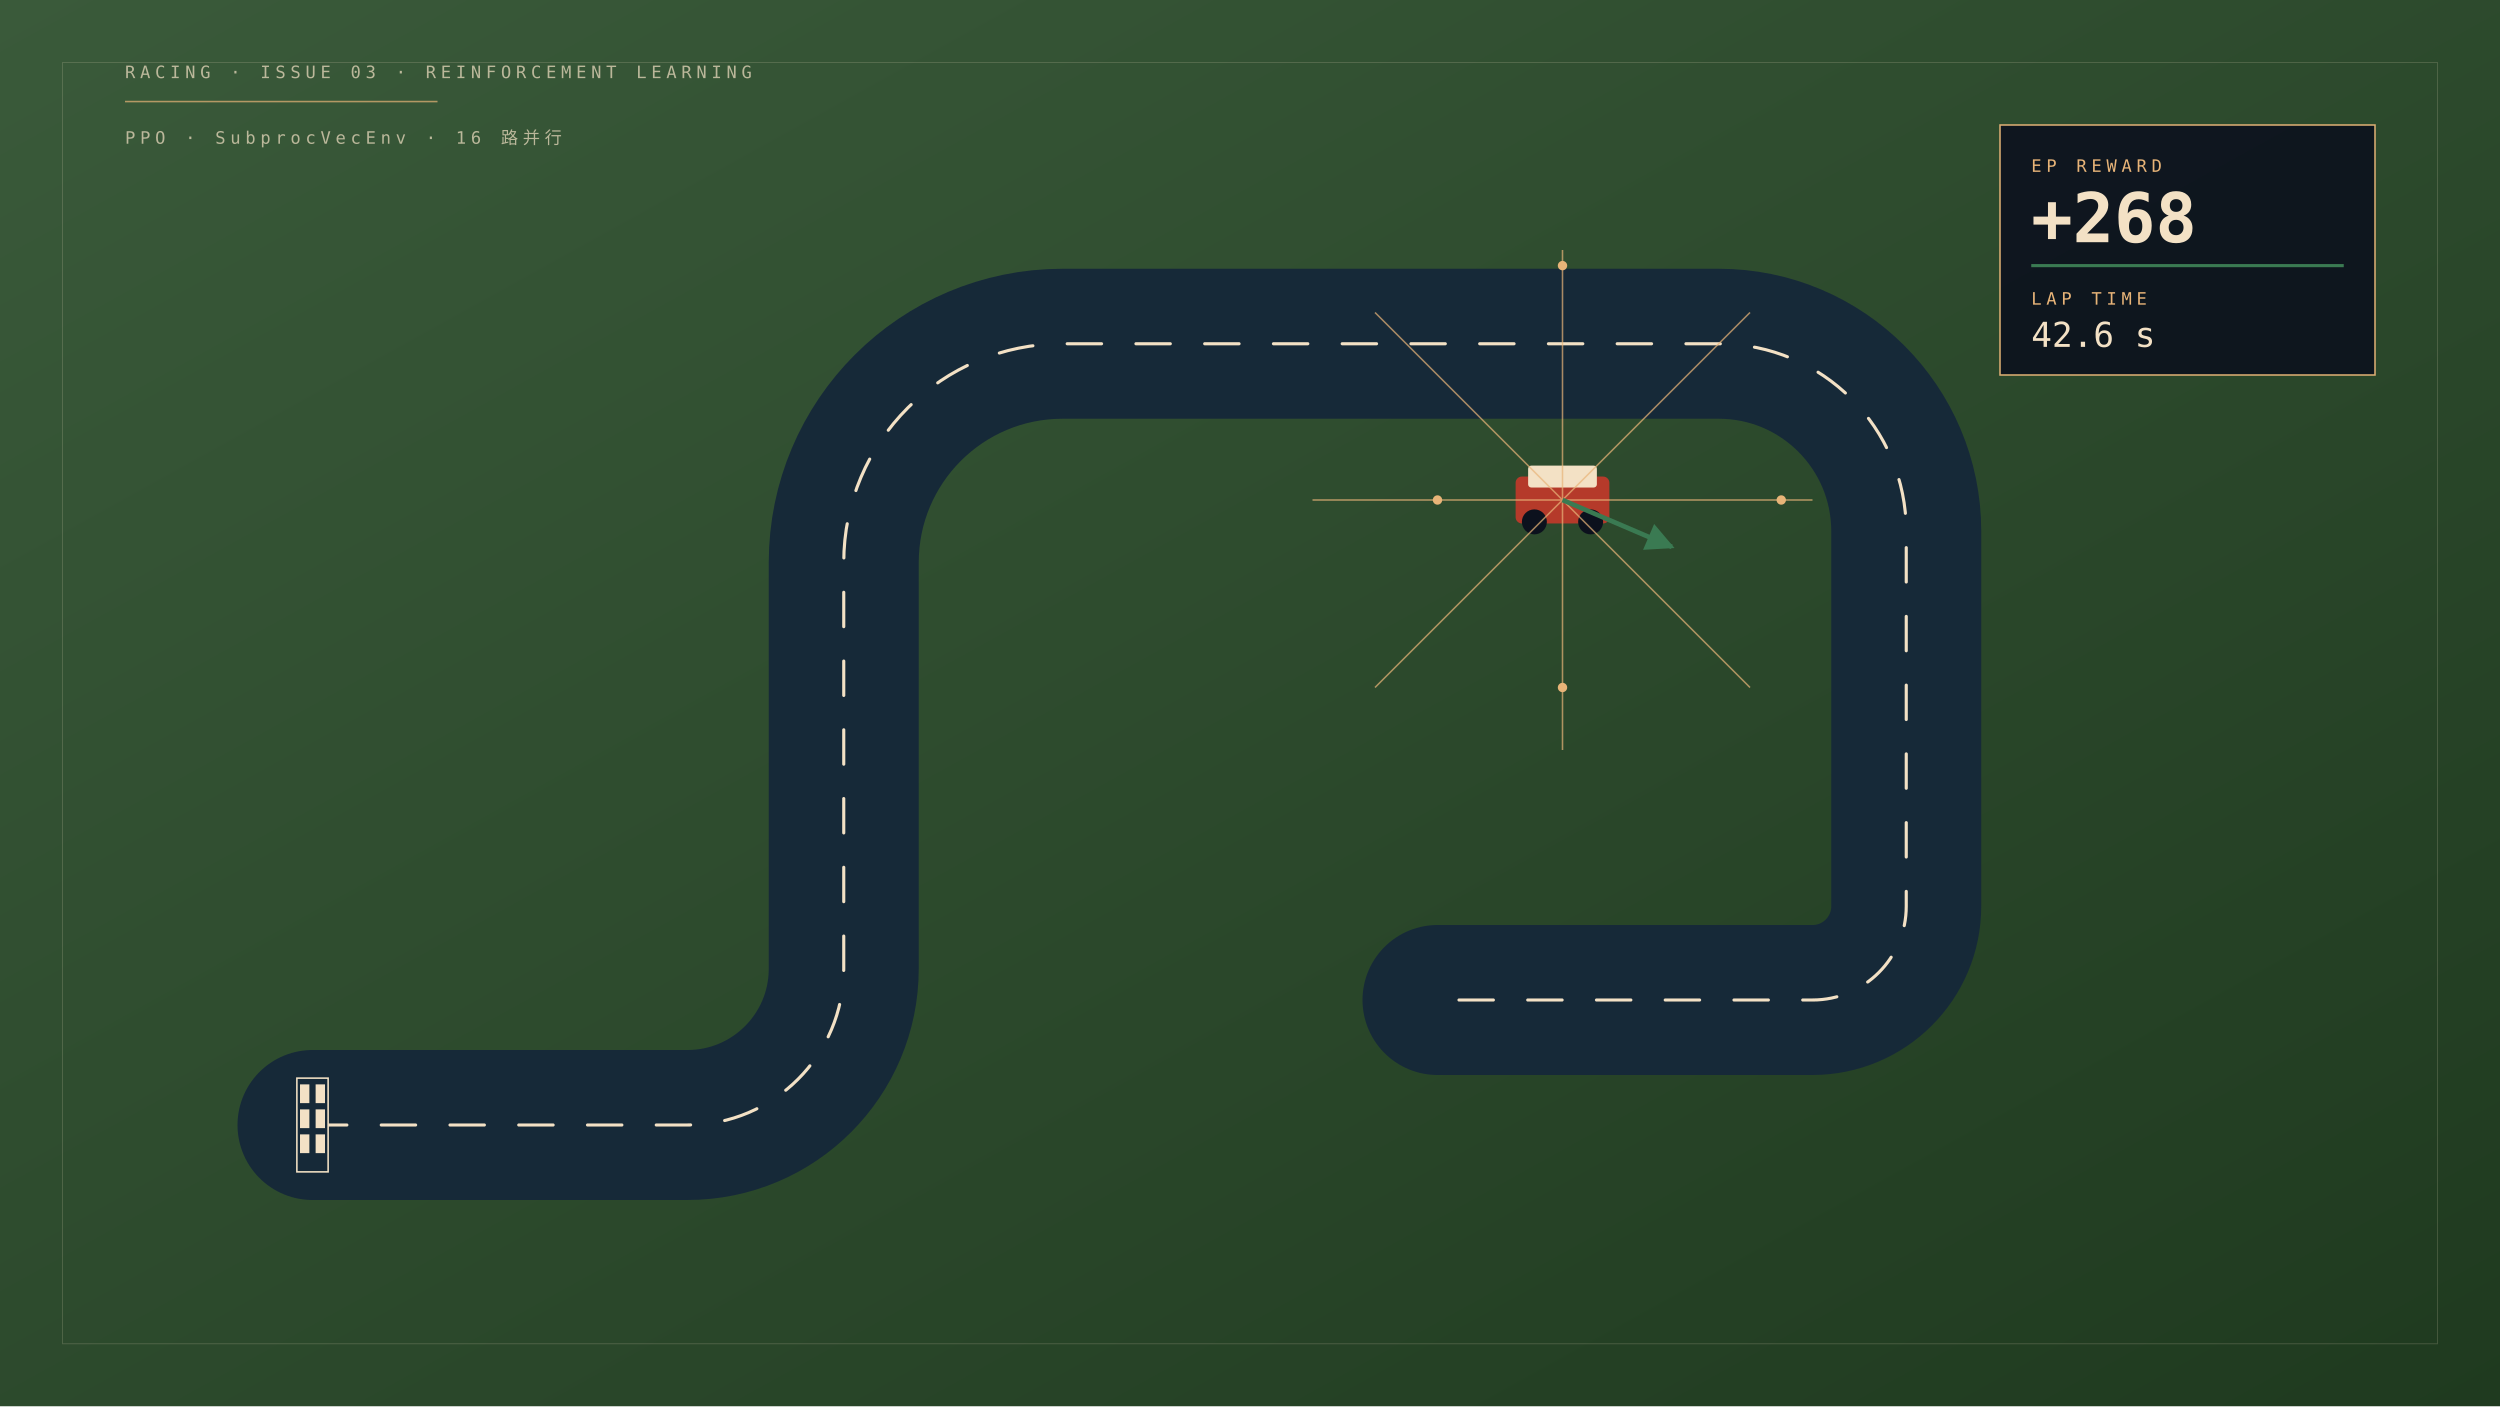
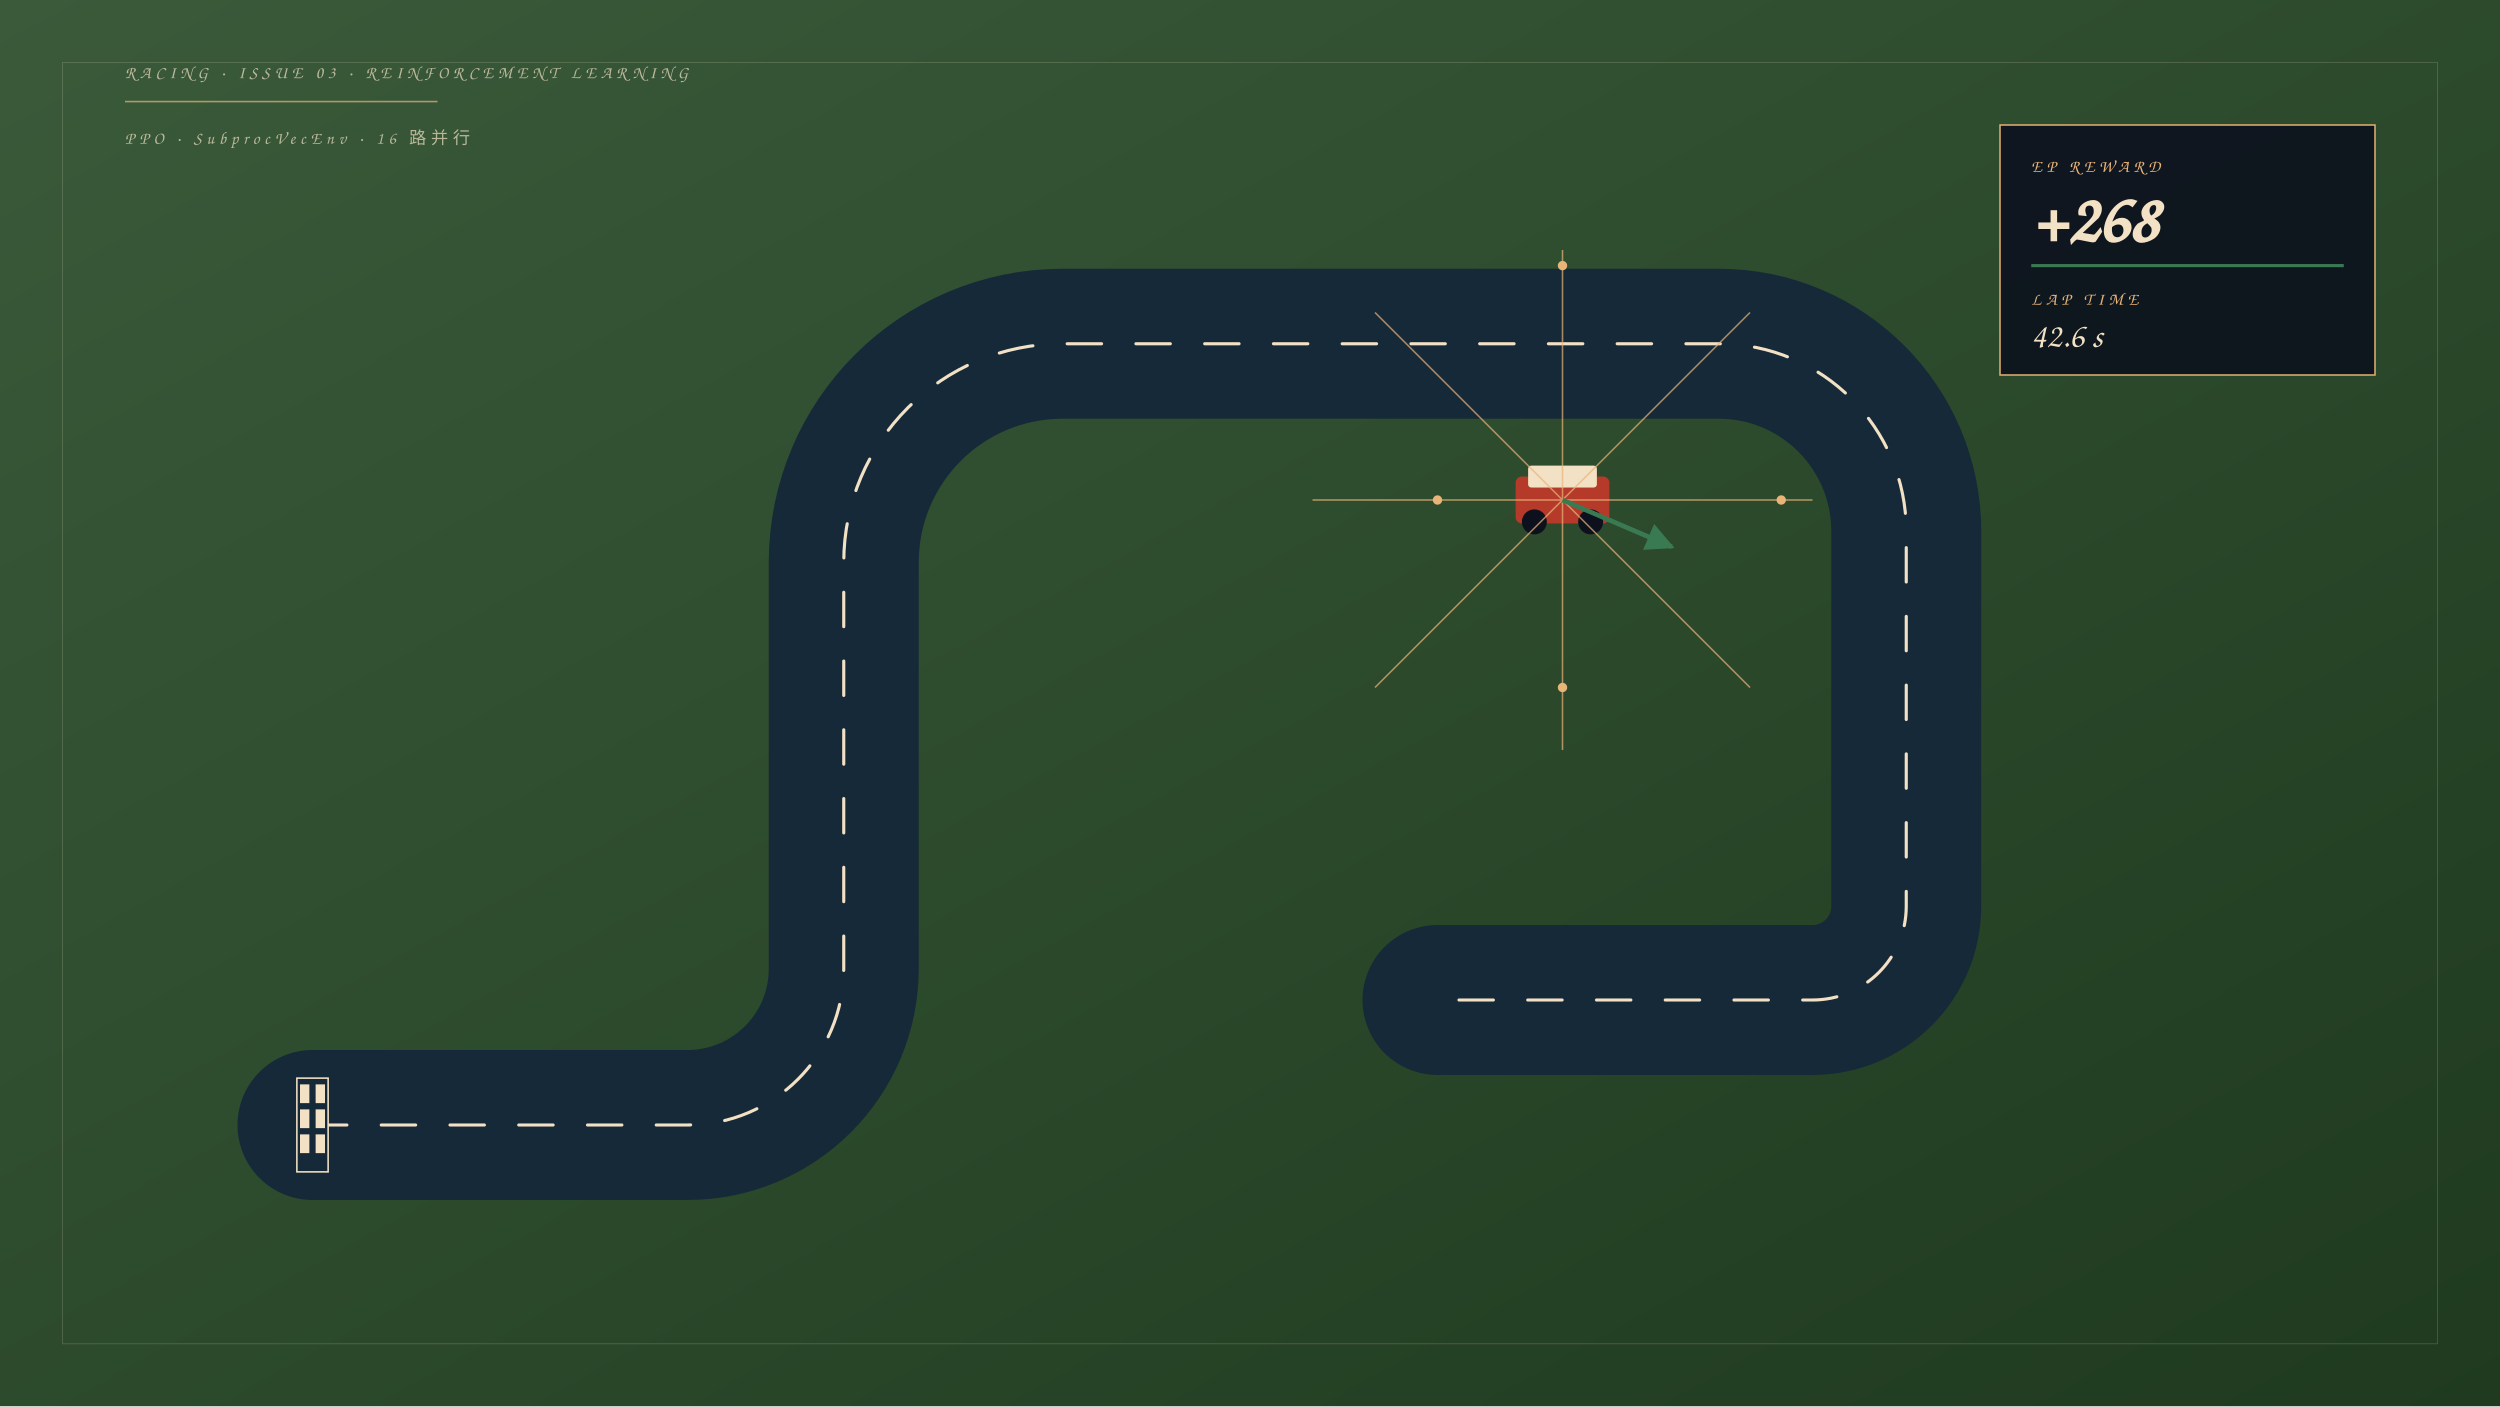
<svg xmlns="http://www.w3.org/2000/svg" viewBox="0 0 1600 900" width="1600" height="900">
  <defs>
    <linearGradient id="grass" x1="0%" y1="0%" x2="100%" y2="100%">
      <stop offset="0%" stop-color="#3a5a3a" />
      <stop offset="100%" stop-color="#1f3a1f" />
    </linearGradient>
  </defs>
  <rect width="1600" height="900" fill="url(#grass)" />
  <rect x="40" y="40" width="1520" height="820" fill="none" stroke="#f3e1c5" stroke-width="0.6" opacity="0.18" />
  <path d="M200 720 L440 720 A100 100 0 0 0 540 620 L540 360 A140 140 0 0 1 680 220 L1100 220 A120 120 0 0 1 1220 340 L1220 580 A60 60 0 0 1 1160 640 L920 640" fill="none" stroke="#162938" stroke-width="96" stroke-linecap="round" />
  <path d="M200 720 L440 720 A100 100 0 0 0 540 620 L540 360 A140 140 0 0 1 680 220 L1100 220 A120 120 0 0 1 1220 340 L1220 580 A60 60 0 0 1 1160 640 L920 640" fill="none" stroke="#f3e1c5" stroke-width="2" stroke-linecap="round" stroke-dasharray="22 22" />
  <g transform="translate(200,720)">
    <rect x="-10" y="-30" width="20" height="60" fill="#162938" stroke="#f3e1c5" stroke-width="1" />
    <g fill="#f3e1c5">
      <rect x="-8" y="-26" width="6" height="12" />
      <rect x="2" y="-26" width="6" height="12" />
      <rect x="-8" y="-10" width="6" height="12" />
      <rect x="2" y="-10" width="6" height="12" />
      <rect x="-8" y="6" width="6" height="12" />
      <rect x="2" y="6" width="6" height="12" />
    </g>
  </g>
  <g transform="translate(1000,320)">
    <rect x="-30" y="-15" width="60" height="30" fill="#b53a2a" rx="4" />
    <rect x="-22" y="-22" width="44" height="14" fill="#f3e1c5" rx="2" />
    <circle cx="-18" cy="14" r="8" fill="#0c111d" />
    <circle cx="18" cy="14" r="8" fill="#0c111d" />
    <g stroke="#e8b478" stroke-width="1" opacity="0.7">
      <line x1="0" y1="0" x2="0" y2="-160" />
      <line x1="0" y1="0" x2="0" y2="160" />
      <line x1="0" y1="0" x2="-160" y2="0" />
      <line x1="0" y1="0" x2="160" y2="0" />
      <line x1="0" y1="0" x2="120" y2="-120" />
      <line x1="0" y1="0" x2="-120" y2="120" />
      <line x1="0" y1="0" x2="120" y2="120" />
      <line x1="0" y1="0" x2="-120" y2="-120" />
    </g>
    <g fill="#e8b478">
      <circle cx="0" cy="-150" r="3" />
      <circle cx="0" cy="120" r="3" />
      <circle cx="-80" cy="0" r="3" />
      <circle cx="140" cy="0" r="3" />
    </g>
    <path d="M0 0 L70 30" stroke="#3a7a52" stroke-width="3" fill="none" marker-end="url(#arrowhead)" />
  </g>
  <defs>
    <marker id="arrowhead" viewBox="0 0 10 10" refX="9" refY="5" markerWidth="6" markerHeight="6" orient="auto">
      <path d="M0 0 L10 5 L0 10 z" fill="#3a7a52" />
    </marker>
  </defs>
-   <g font-family="JetBrains Mono, monospace" fill="#f3e1c5">
+   <g font-family="'Comic Sans MS', 'Comic Neue', 'Noto Sans SC', cursive" fill="#f3e1c5">
    <rect x="1280" y="80" width="240" height="160" fill="#0c111d" stroke="#e8b478" stroke-width="1" opacity="0.92" />
    <text x="1300" y="110" font-size="11" letter-spacing="3" fill="#e8b478">EP REWARD</text>
    <text x="1300" y="155" font-size="44" font-weight="700">+268</text>
    <line x1="1300" y1="170" x2="1500" y2="170" stroke="#3a7a52" stroke-width="2" />
    <text x="1300" y="195" font-size="11" letter-spacing="3" fill="#e8b478">LAP TIME</text>
    <text x="1300" y="222" font-size="22" fill="#f3e1c5">42.6 s</text>
  </g>
-   <g font-family="JetBrains Mono, monospace" font-size="11" letter-spacing="3" fill="#f3e1c5" opacity="0.7">
+   <g font-family="'Comic Sans MS', 'Comic Neue', 'Noto Sans SC', cursive" font-size="11" letter-spacing="3" fill="#f3e1c5" opacity="0.7">
    <text x="80" y="50">RACING · ISSUE 03 · REINFORCEMENT LEARNING</text>
    <line x1="80" y1="65" x2="280" y2="65" stroke="#e8b478" stroke-width="1" />
    <text x="80" y="92">PPO · SubprocVecEnv · 16 路并行</text>
  </g>
</svg>
